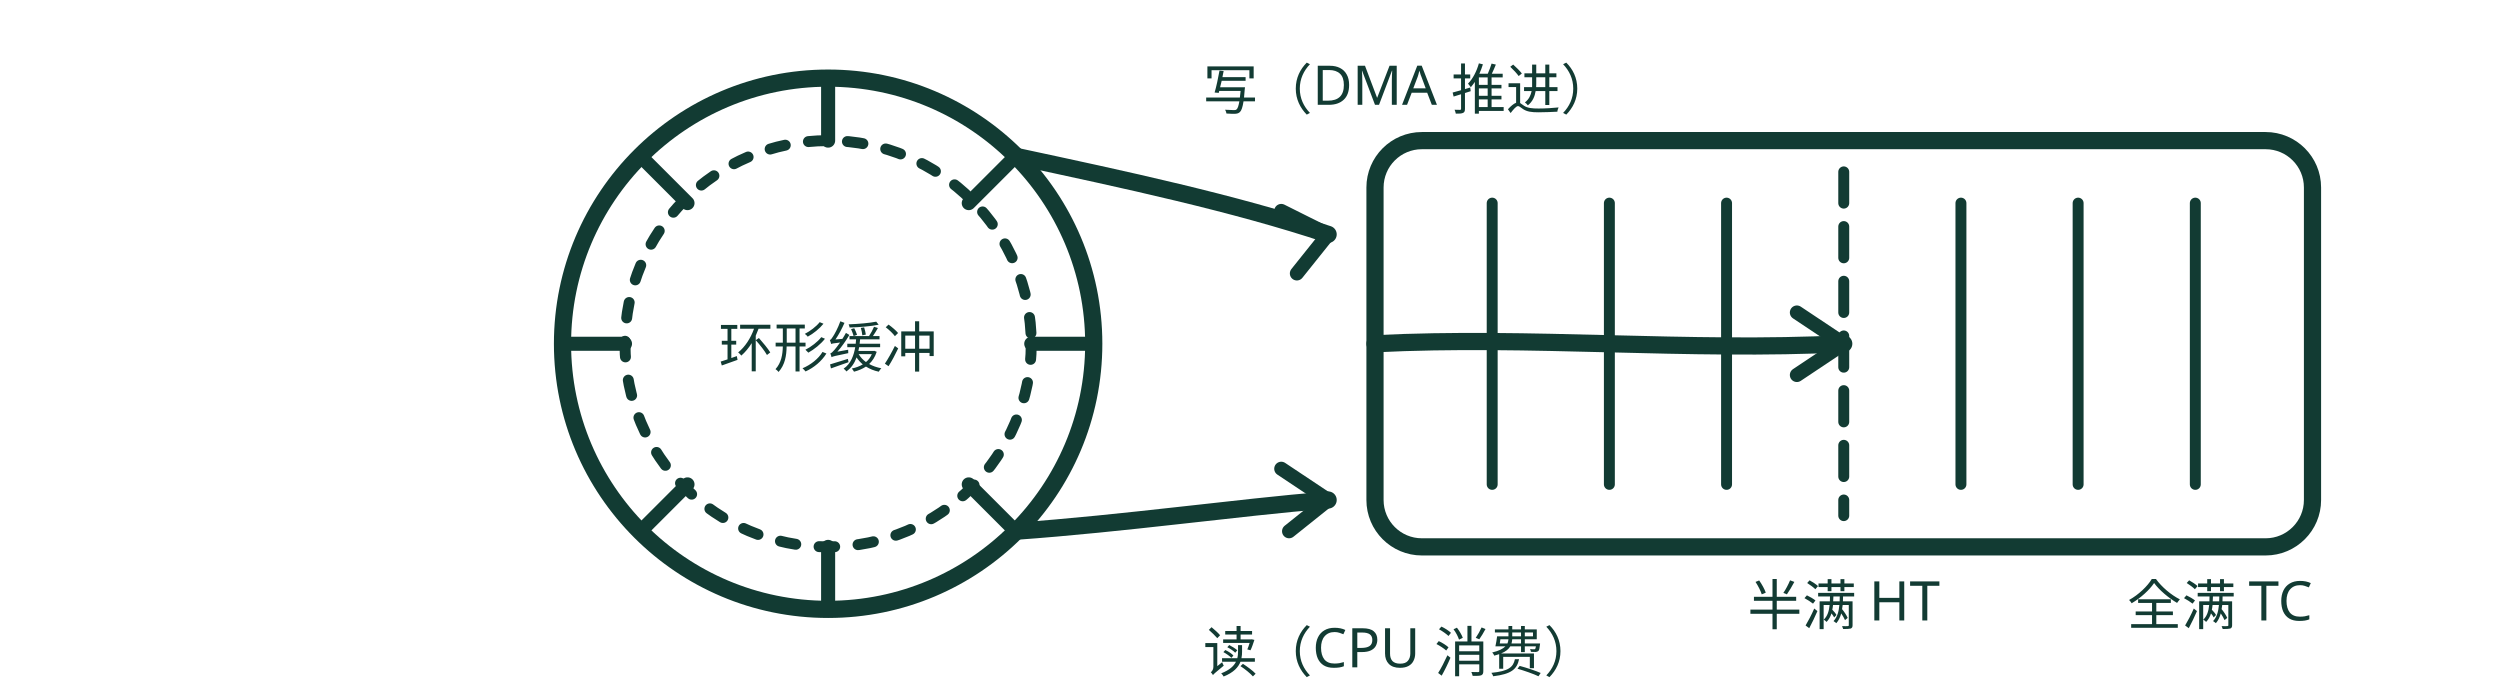
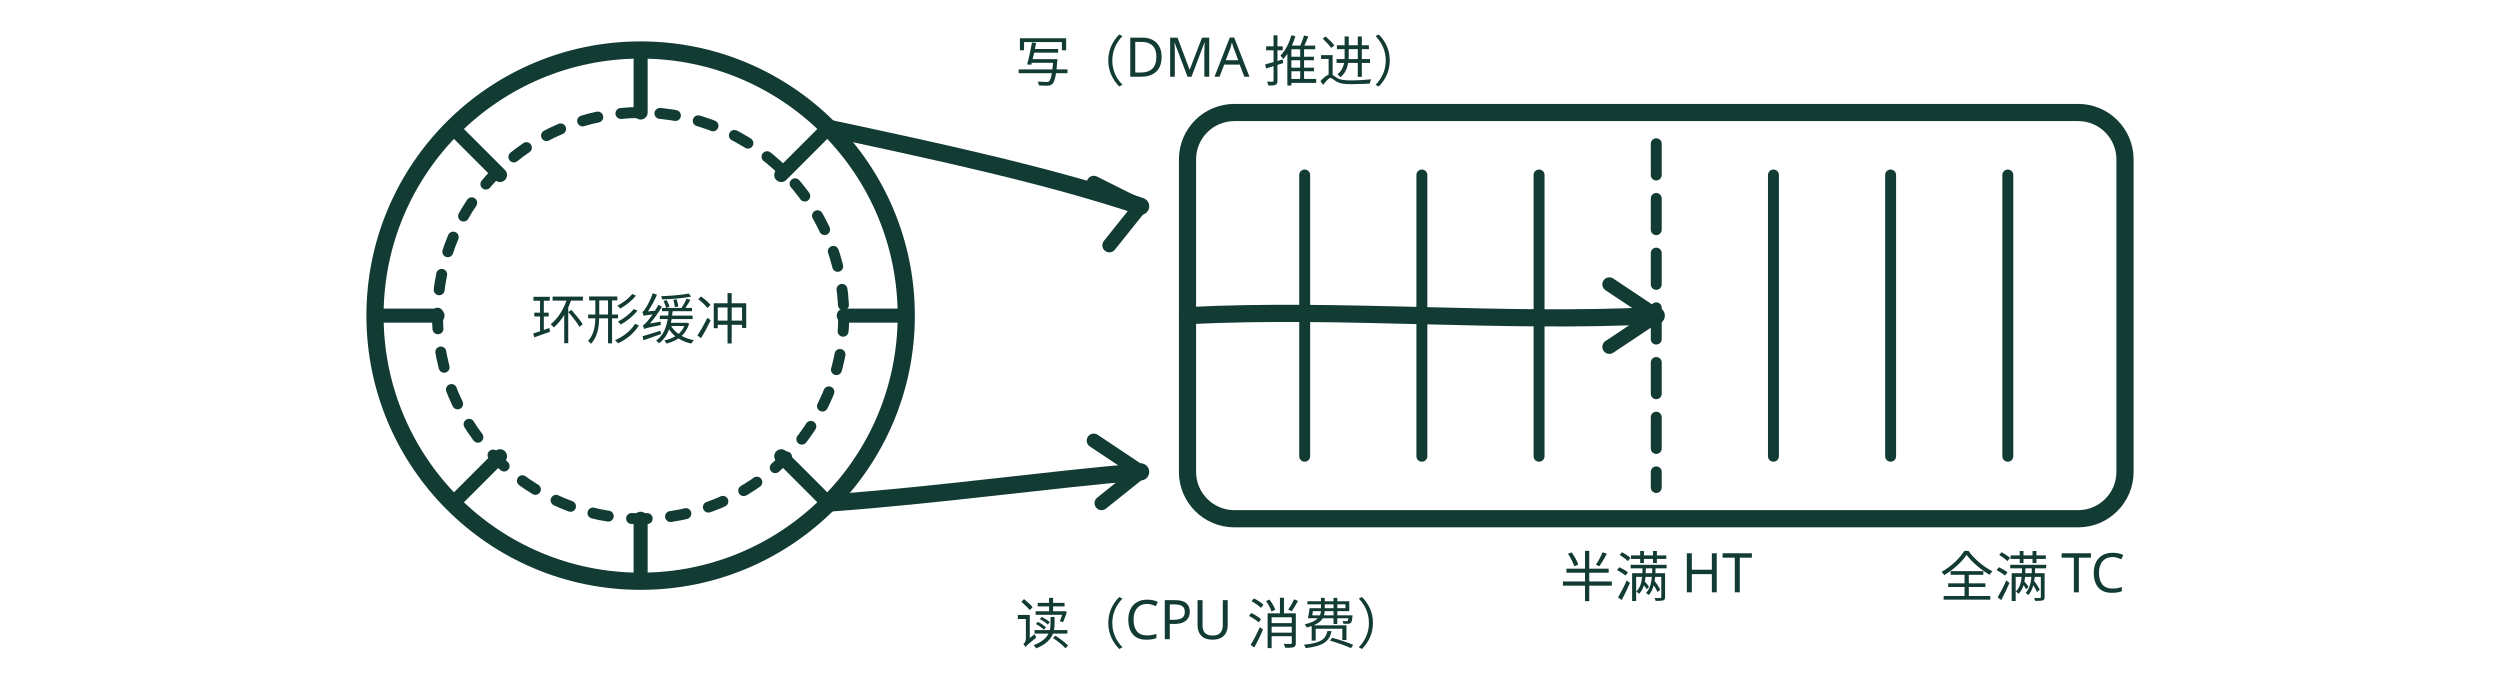
<svg xmlns="http://www.w3.org/2000/svg" viewBox="0 0 320 88" role="img" aria-label="DMA 环形缓冲：写指针由 DMA 推进，读指针由 CPU 消费；半满 HT 与全满 TC 各触发一次中断">
-   <g fill="none" stroke="var(--cover-ink, #123b33)" stroke-linecap="round" stroke-linejoin="round" stroke-width="1.4">
+   <g transform="translate(-24,-3.6)" fill="none" stroke="var(--cover-ink, #123b33)" stroke-linecap="round" stroke-linejoin="round" stroke-width="1.4">
    <circle cx="106" cy="44" r="34" stroke-width="2.2" />
    <circle cx="106" cy="44" r="26" stroke-width="1.4" stroke-dasharray="2 3" />
    <path d="M106 10 L106 18" stroke-width="1.8" />
    <path d="M106 70 L106 78" stroke-width="1.8" />
    <path d="M72 44 L80 44" stroke-width="1.8" />
    <path d="M132 44 L140 44" stroke-width="1.8" />
    <path d="M82 20 L88 26" stroke-width="1.8" />
    <path d="M124 62 L130 68" stroke-width="1.8" />
    <path d="M82 68 L88 62" stroke-width="1.8" />
    <path d="M124 26 L130 20" stroke-width="1.8" />
    <text x="106" y="47" font-size="7" font-family="sans-serif" fill="var(--cover-ink, #123b33)" stroke="none" text-anchor="middle">环形缓冲</text>
    <path d="M130 20 C 144 23, 158 26, 170 30" stroke-width="2.2" />
    <path d="M130 68 C 144 67, 158 65, 170 64" stroke-width="2.2" />
    <path d="M164 27 L170 30 L166 35" stroke-width="1.8" />
    <path d="M164 60 L170 64 L165 68" stroke-width="1.8" />
    <text x="154" y="14" font-size="7" font-family="sans-serif" fill="var(--cover-ink, #123b33)" stroke="none" text-anchor="start">写（DMA 推进）</text>
    <text x="154" y="86" font-size="7" font-family="sans-serif" fill="var(--cover-ink, #123b33)" stroke="none" text-anchor="start">读（CPU 消费）</text>
    <rect x="176" y="18" width="120" height="52" rx="6" stroke-width="2.2" />
    <path d="M191 26 L191 62" stroke-width="1.4" />
    <path d="M206 26 L206 62" stroke-width="1.4" />
    <path d="M221 26 L221 62" stroke-width="1.4" />
    <path d="M251 26 L251 62" stroke-width="1.4" />
    <path d="M266 26 L266 62" stroke-width="1.4" />
    <path d="M281 26 L281 62" stroke-width="1.4" />
    <path d="M236 22 L236 66" stroke-width="1.4" stroke-dasharray="4 3" />
    <text x="236" y="80" font-size="7" font-family="sans-serif" fill="var(--cover-ink, #123b33)" stroke="none" text-anchor="middle">半满 HT</text>
    <text x="296" y="80" font-size="7" font-family="sans-serif" fill="var(--cover-ink, #123b33)" stroke="none" text-anchor="end">全满 TC</text>
    <path d="M176 44 C 196 43, 216 45, 236 44" stroke-width="2.2" />
    <path d="M230 40 L236 44 L230 48" stroke-width="1.8" />
  </g>
</svg>
